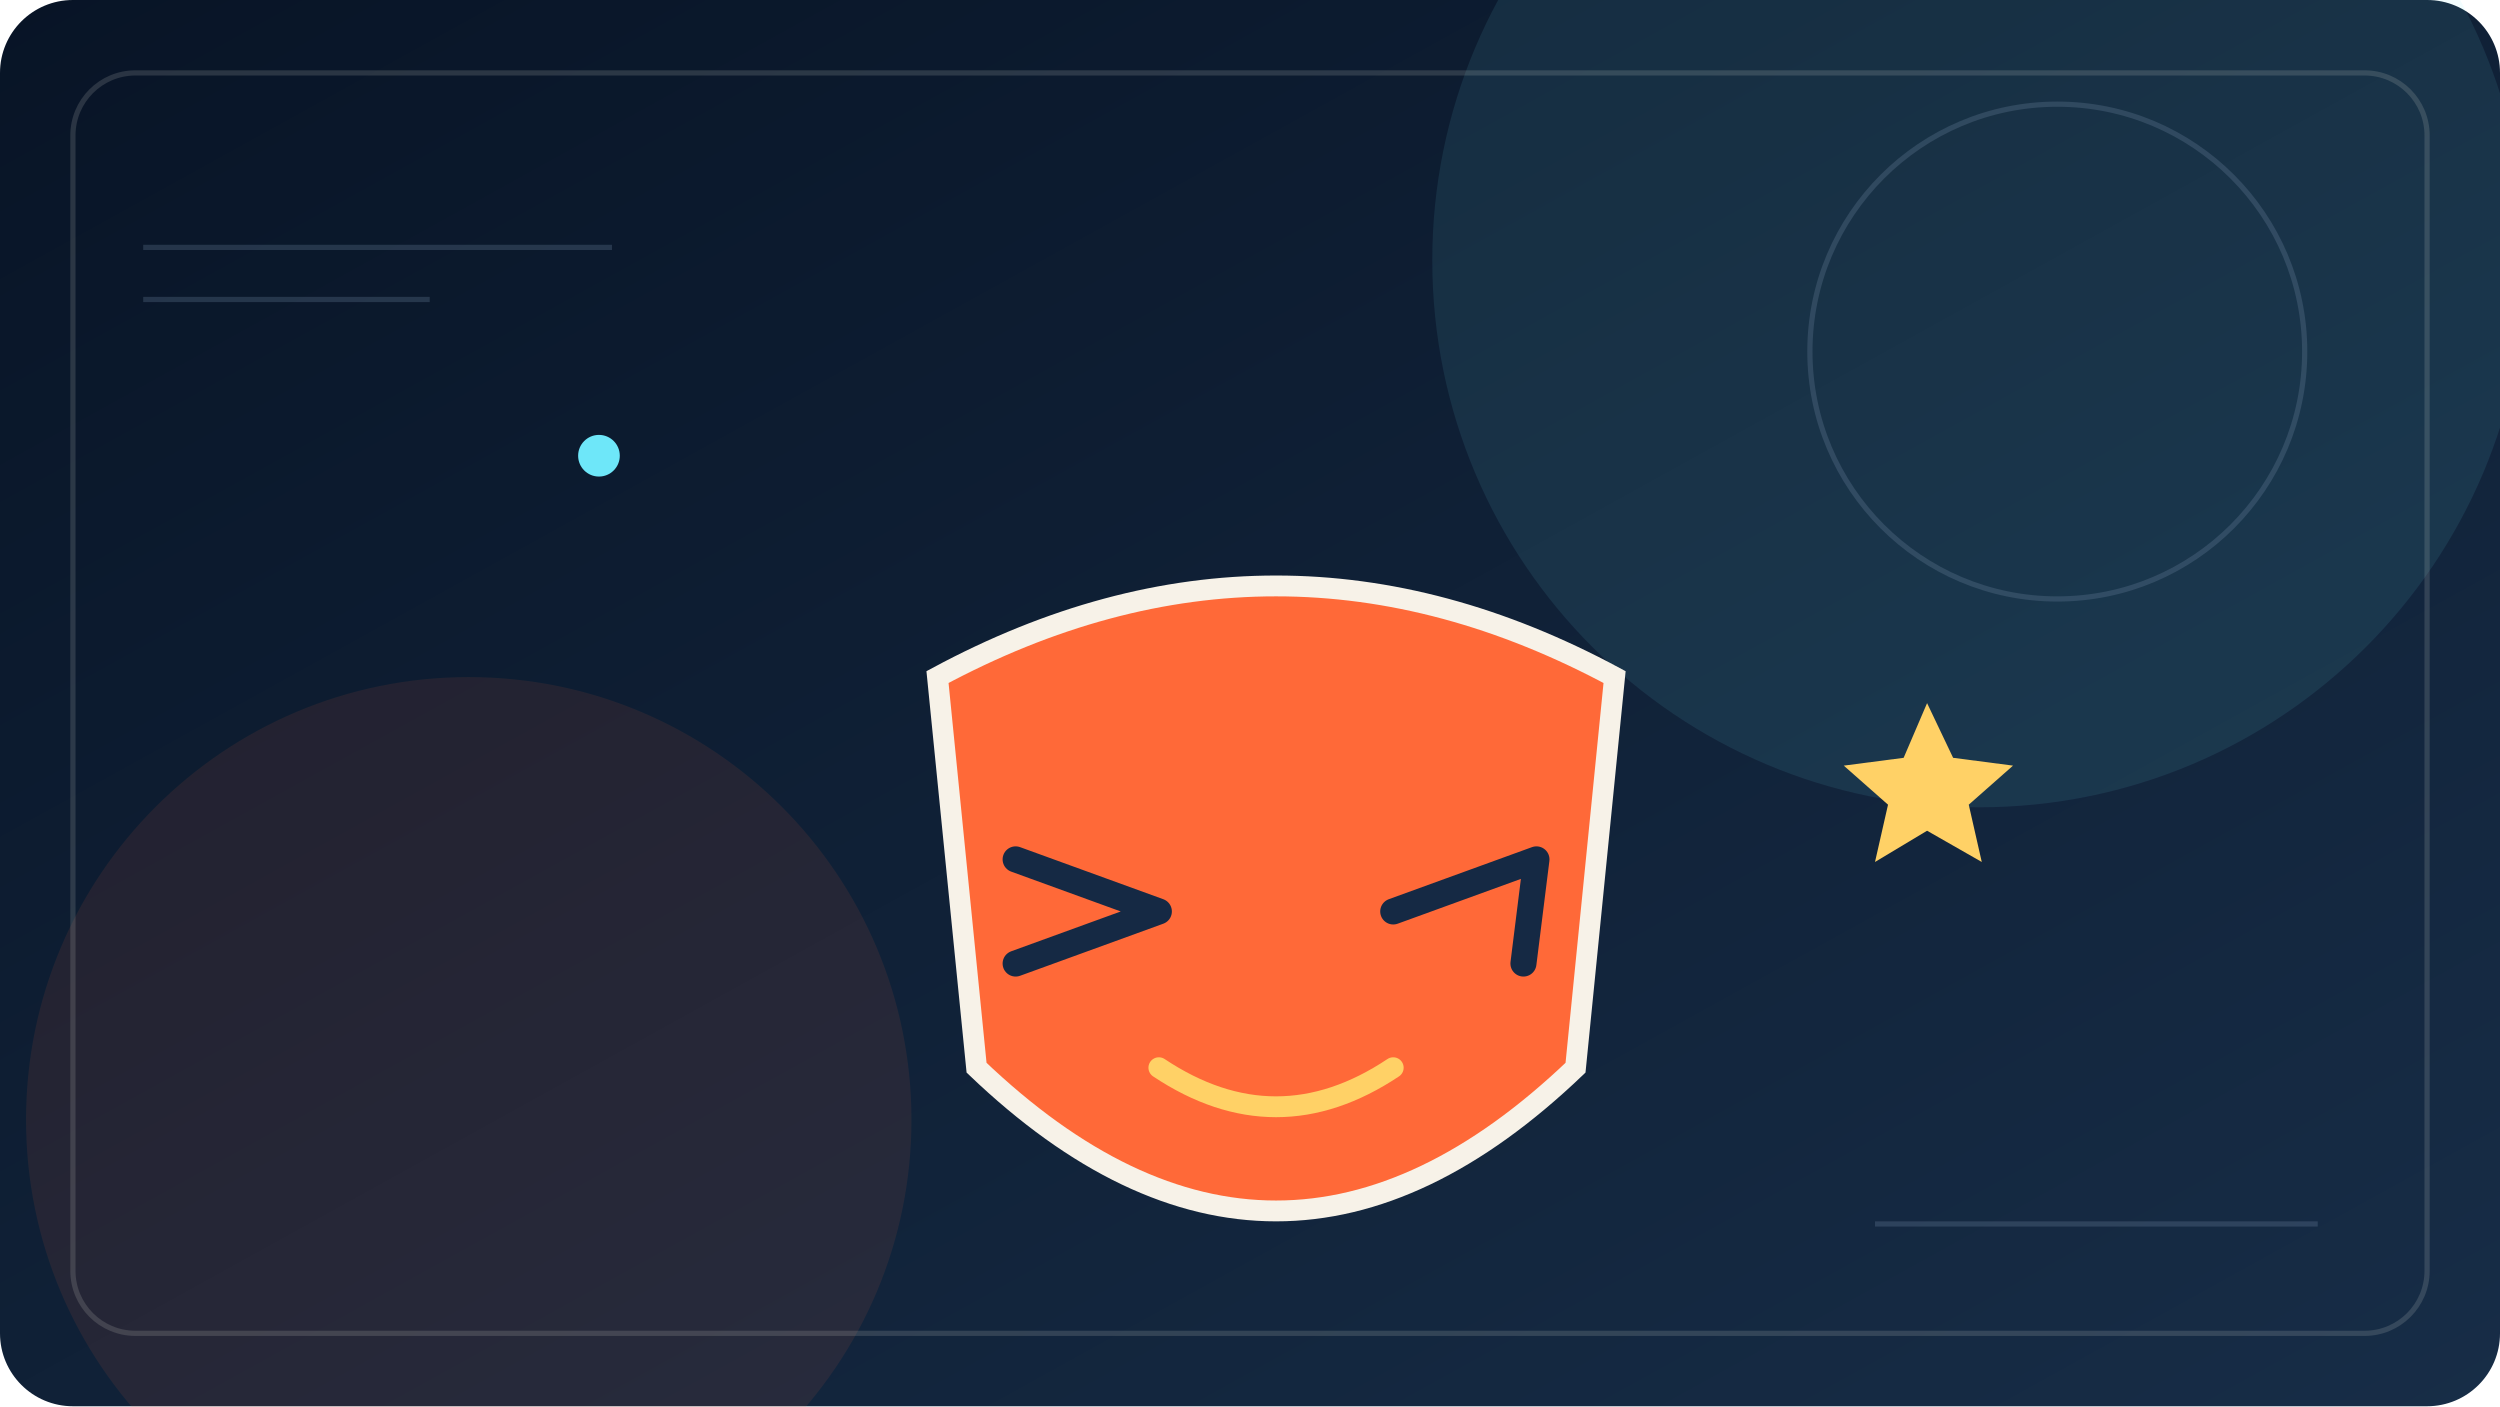
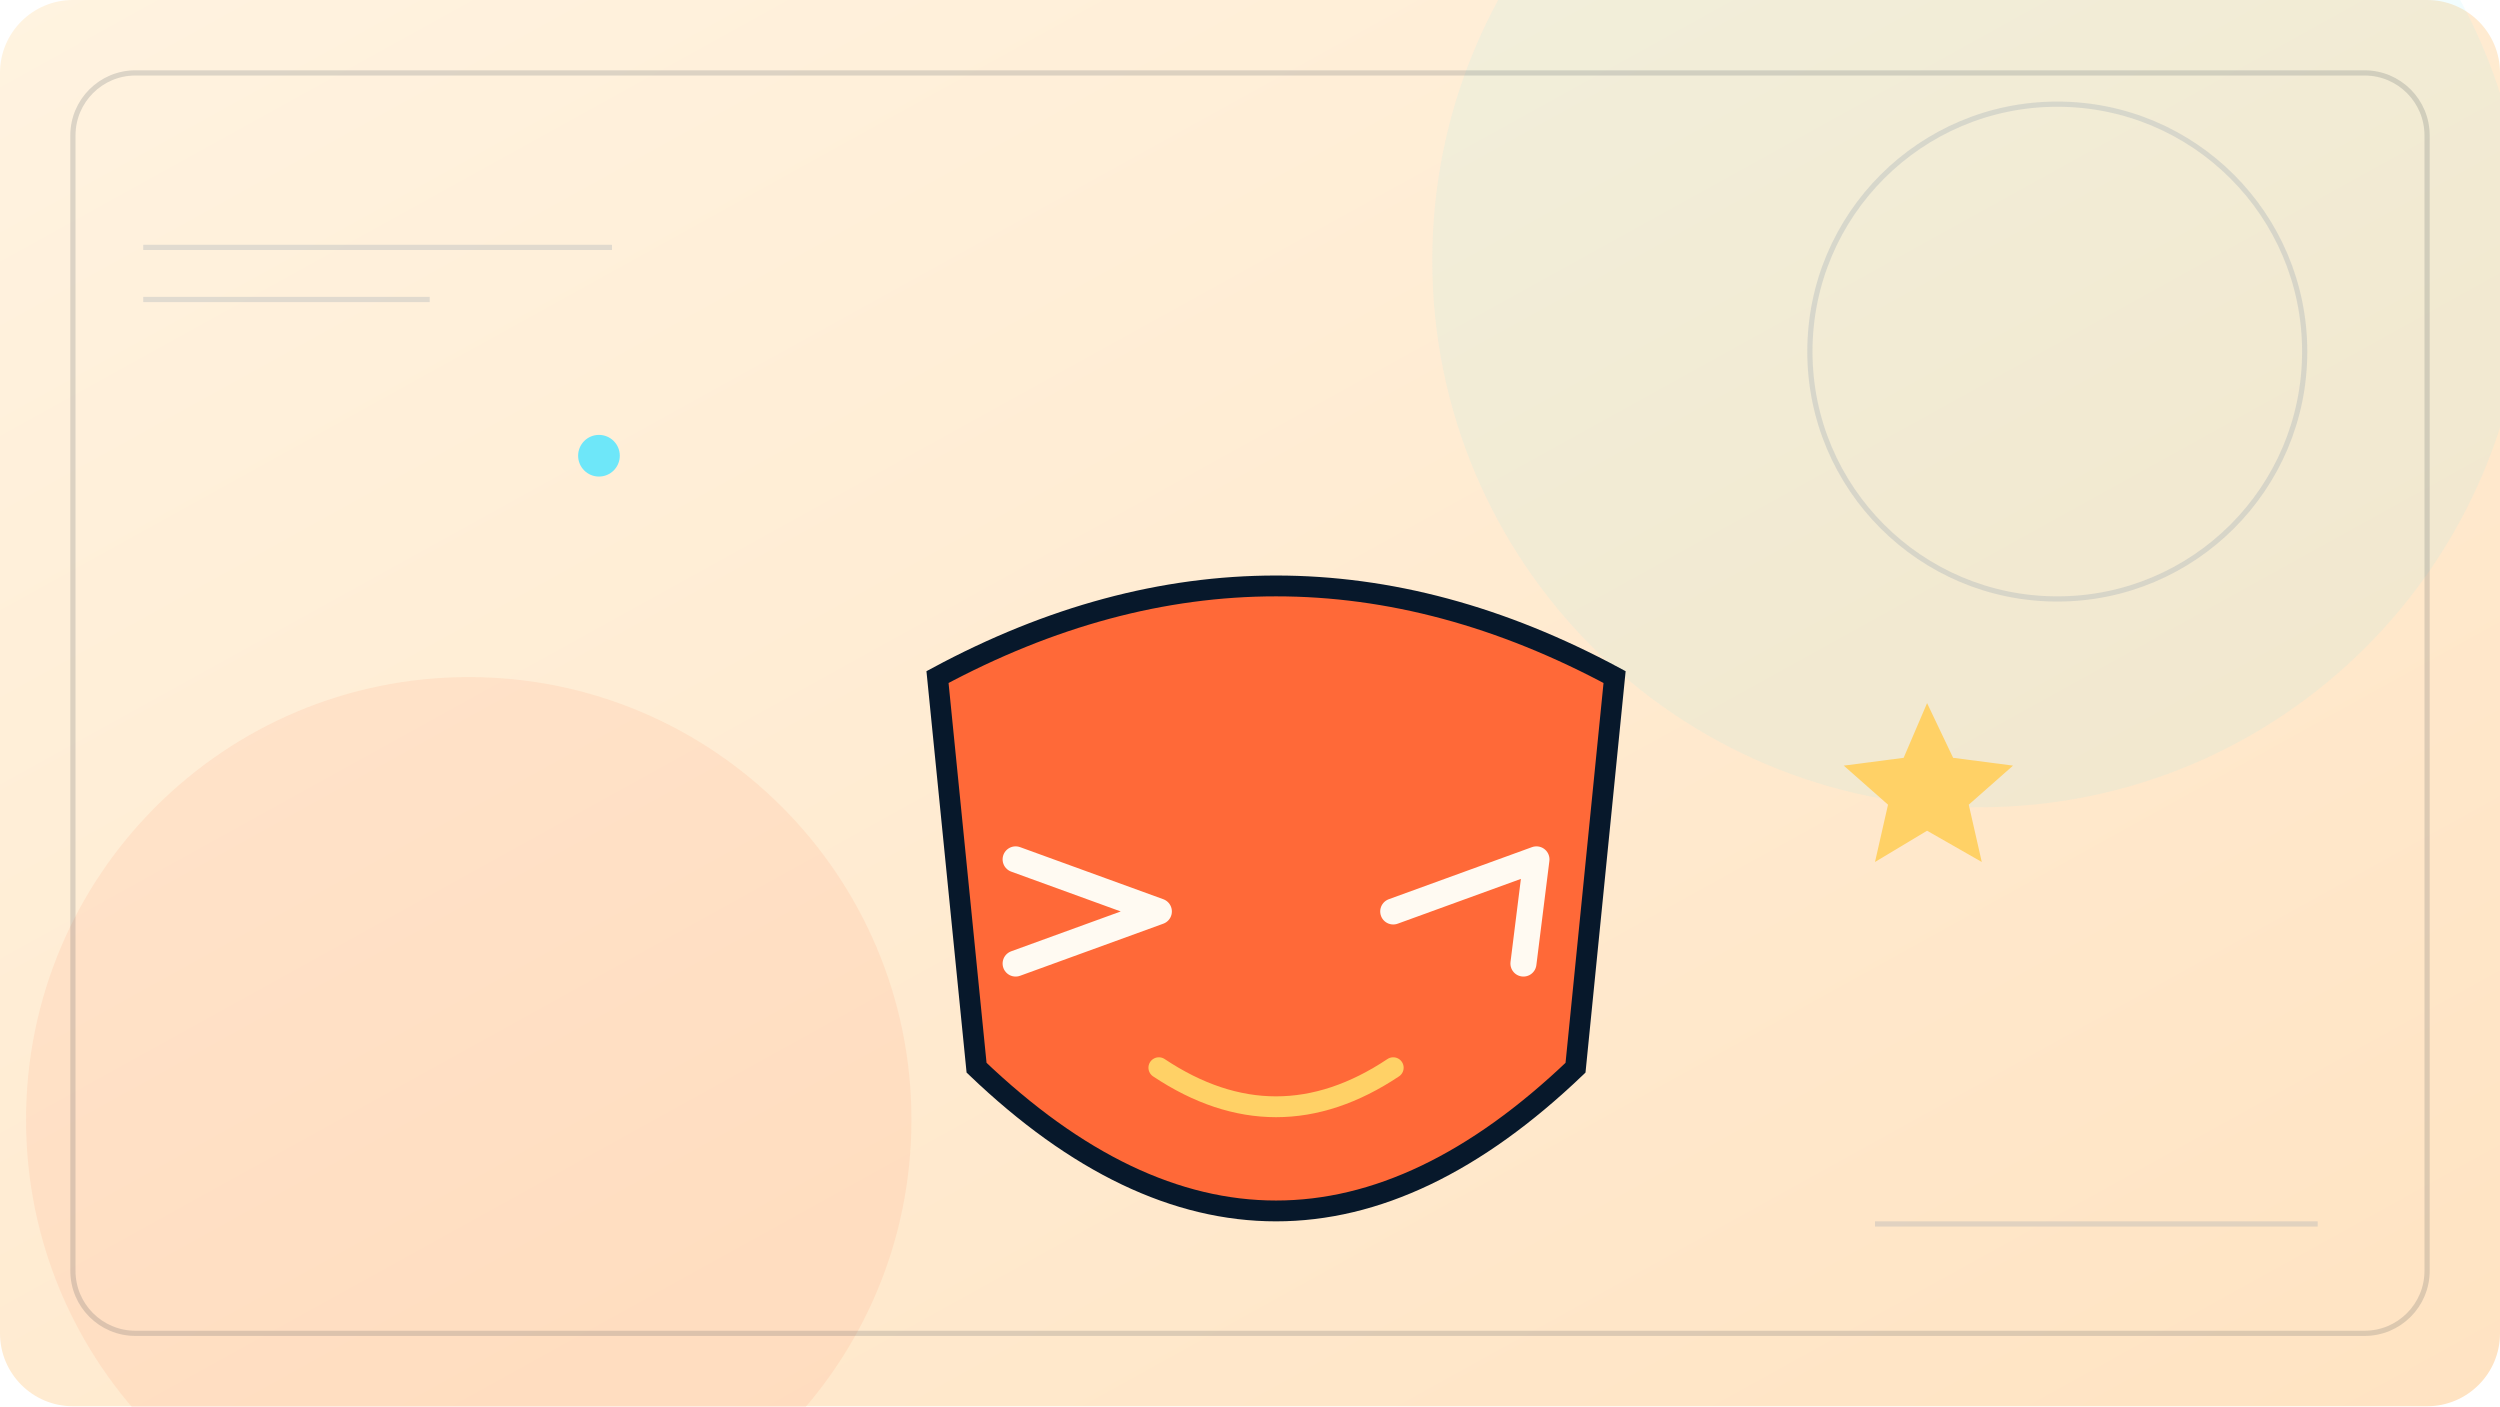
<svg xmlns="http://www.w3.org/2000/svg" width="1200" height="675" viewBox="0 0 960 540">
  <defs>
    <linearGradient id="bg" x2="1" y2="1">
-       <stop stop-color="#081426" />
-       <stop offset="1" stop-color="#172d47" />
+       <stop stop-color="#fff3e0" />
+       <stop offset="1" stop-color="#ffe3c2" />
    </linearGradient>
  </defs>
  <rect width="960" height="540" rx="28" fill="url(#bg)" />
  <circle cx="760" cy="100" r="210" fill="#6ee7f9" opacity=".09" />
  <circle cx="180" cy="430" r="170" fill="#ff6938" opacity=".09" />
-   <g fill="none" stroke="#7891ac" stroke-opacity=".25" stroke-width="2">
+   <g fill="none" stroke="#8a9bac" stroke-opacity=".25" stroke-width="2">
    <circle cx="790" cy="135" r="95" />
    <path d="M55 95h180M55 115h110M720 470h170" />
  </g>
-   <path d="M360 260q130-70 260 0l-15 150q-115 110-230 0z" fill="#ff6938" stroke="#f7f2e8" stroke-width="8" />
-   <path d="M390 330l55 20-55 20M535 350l55-20-5 40" fill="none" stroke="#152944" stroke-width="10" stroke-linecap="round" stroke-linejoin="round" />
+   <path d="M360 260q130-70 260 0l-15 150q-115 110-230 0z" fill="#ff6938" stroke="#07182b" stroke-width="8" />
+   <path d="M390 330l55 20-55 20M535 350l55-20-5 40" fill="none" stroke="#fffaf2" stroke-width="10" stroke-linecap="round" stroke-linejoin="round" />
  <path d="M445 410q45 30 90 0" fill="none" stroke="#ffd166" stroke-width="8" stroke-linecap="round" />
  <path d="M740 270l10 21 23 3-17 15 5 22-21-12-20 12 5-22-17-15 23-3z" fill="#ffd166" />
  <circle cx="230" cy="175" r="8" fill="#6ee7f9" />
-   <rect x="28" y="28" width="904" height="484" rx="24" fill="none" stroke="#f7f2e8" stroke-opacity=".14" stroke-width="2" />
+   <rect x="28" y="28" width="904" height="484" rx="24" fill="none" stroke="#07182b" stroke-opacity=".14" stroke-width="2" />
</svg>
